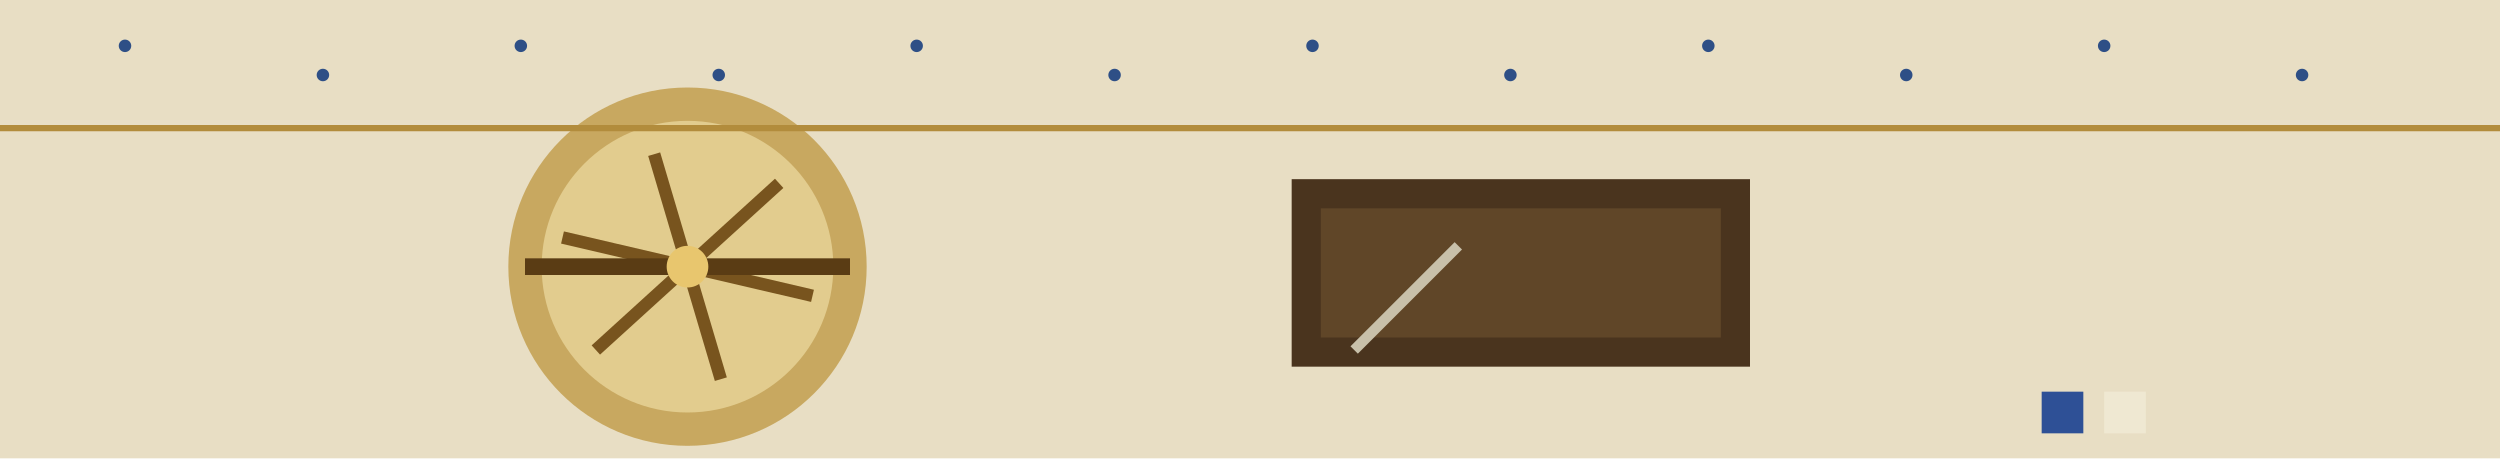
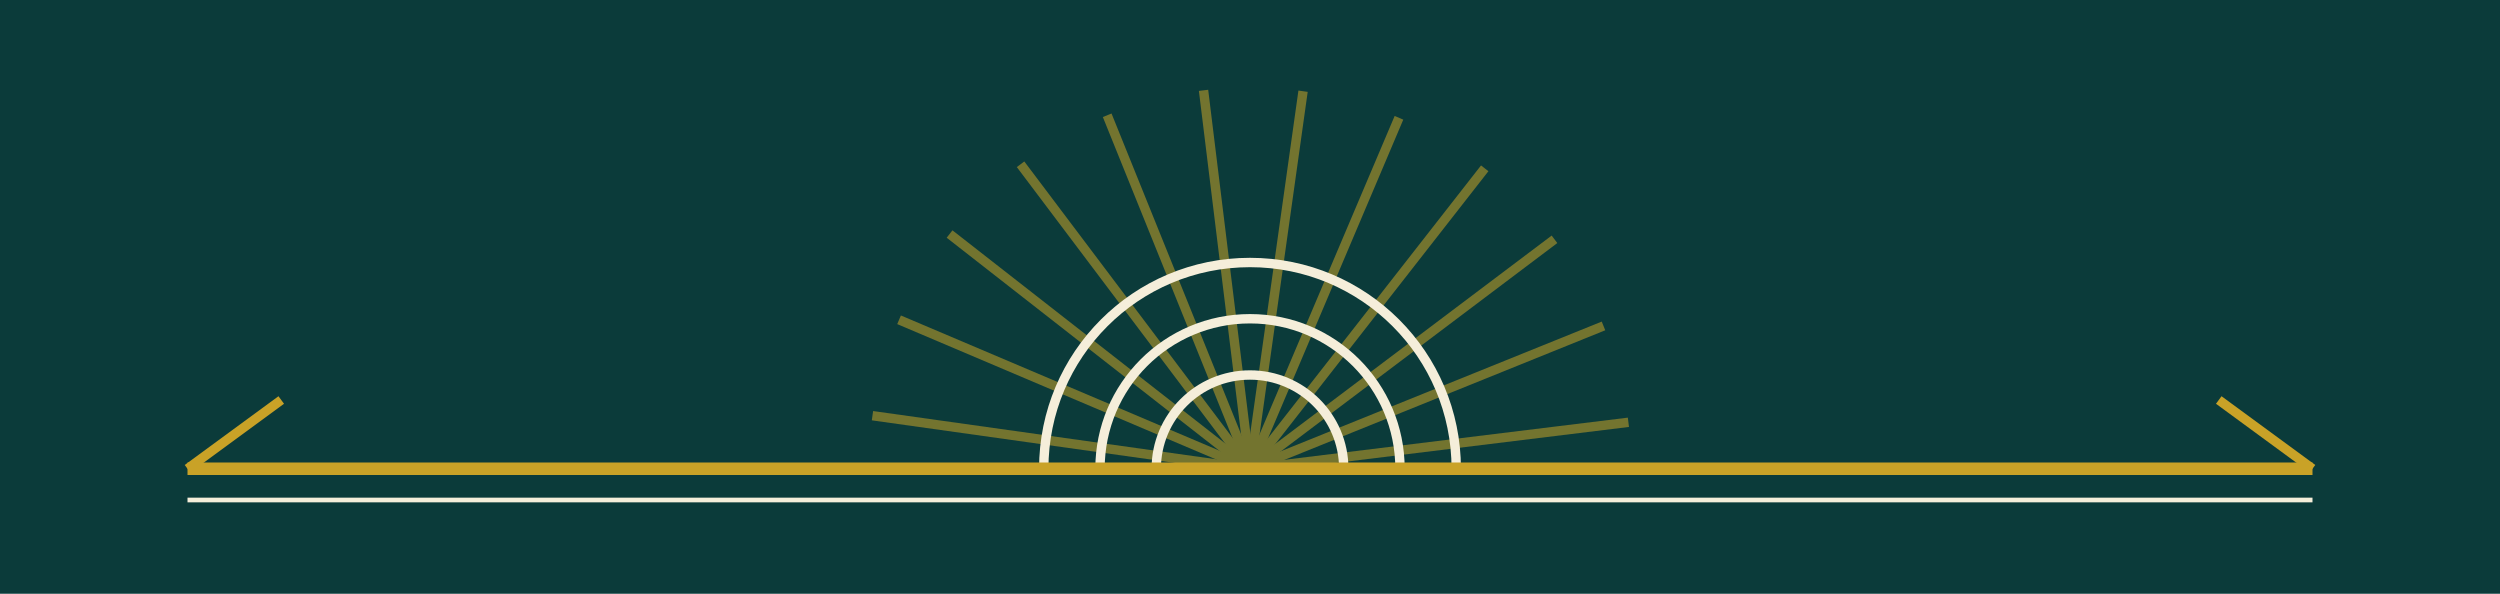
- <svg xmlns="http://www.w3.org/2000/svg" viewBox="0 0 1200 220" width="100%" role="img" aria-label="Astrolabe bench scene">
-   <rect width="1200" height="220" fill="#e8dec4" />
-   <g id="sky-stars">
-     <circle cx="60" cy="22" r="3" fill="#2e4f86">
-       <animate attributeName="opacity" values="0.25;1;0.25" dur="2s" repeatCount="indefinite" />
-     </circle>
-     <circle cx="155" cy="36" r="3" fill="#2e4f86">
-       <animate attributeName="opacity" values="0.25;1;0.25" dur="3s" repeatCount="indefinite" />
-     </circle>
-     <circle cx="250" cy="22" r="3" fill="#2e4f86">
-       <animate attributeName="opacity" values="0.25;1;0.25" dur="4s" repeatCount="indefinite" />
-     </circle>
-     <circle cx="345" cy="36" r="3" fill="#2e4f86">
-       <animate attributeName="opacity" values="0.25;1;0.25" dur="2s" repeatCount="indefinite" />
-     </circle>
-     <circle cx="440" cy="22" r="3" fill="#2e4f86">
-       <animate attributeName="opacity" values="0.25;1;0.25" dur="3s" repeatCount="indefinite" />
-     </circle>
-     <circle cx="535" cy="36" r="3" fill="#2e4f86">
-       <animate attributeName="opacity" values="0.25;1;0.25" dur="4s" repeatCount="indefinite" />
-     </circle>
-     <circle cx="630" cy="22" r="3" fill="#2e4f86">
-       <animate attributeName="opacity" values="0.25;1;0.25" dur="2s" repeatCount="indefinite" />
-     </circle>
-     <circle cx="725" cy="36" r="3" fill="#2e4f86">
-       <animate attributeName="opacity" values="0.25;1;0.25" dur="3s" repeatCount="indefinite" />
-     </circle>
-     <circle cx="820" cy="22" r="3" fill="#2e4f86">
-       <animate attributeName="opacity" values="0.25;1;0.25" dur="4s" repeatCount="indefinite" />
-     </circle>
-     <circle cx="915" cy="36" r="3" fill="#2e4f86">
-       <animate attributeName="opacity" values="0.25;1;0.25" dur="2s" repeatCount="indefinite" />
-     </circle>
-     <circle cx="1010" cy="22" r="3" fill="#2e4f86">
-       <animate attributeName="opacity" values="0.25;1;0.25" dur="3s" repeatCount="indefinite" />
-     </circle>
-     <circle cx="1105" cy="36" r="3" fill="#2e4f86">
-       <animate attributeName="opacity" values="0.25;1;0.25" dur="4s" repeatCount="indefinite" />
-     </circle>
+ <svg xmlns="http://www.w3.org/2000/svg" width="800" height="190" viewBox="0 0 800 190">
+   <rect width="800" height="190" fill="#0b3b3a" />
+   <g opacity="0.55">
+     <line x1="400" y1="150" x2="400" y2="28" stroke="#c9a227" stroke-width="3" transform="rotate(-82 400 150)" />
+     <line x1="400" y1="150" x2="400" y2="28" stroke="#c9a227" stroke-width="3" transform="rotate(-67 400 150)" />
+     <line x1="400" y1="150" x2="400" y2="28" stroke="#c9a227" stroke-width="3" transform="rotate(-52 400 150)" />
+     <line x1="400" y1="150" x2="400" y2="28" stroke="#c9a227" stroke-width="3" transform="rotate(-37 400 150)" />
+     <line x1="400" y1="150" x2="400" y2="28" stroke="#c9a227" stroke-width="3" transform="rotate(-22 400 150)" />
+     <line x1="400" y1="150" x2="400" y2="28" stroke="#c9a227" stroke-width="3" transform="rotate(-7 400 150)" />
+     <line x1="400" y1="150" x2="400" y2="28" stroke="#c9a227" stroke-width="3" transform="rotate(8 400 150)" />
+     <line x1="400" y1="150" x2="400" y2="28" stroke="#c9a227" stroke-width="3" transform="rotate(23 400 150)" />
+     <line x1="400" y1="150" x2="400" y2="28" stroke="#c9a227" stroke-width="3" transform="rotate(38 400 150)" />
+     <line x1="400" y1="150" x2="400" y2="28" stroke="#c9a227" stroke-width="3" transform="rotate(53 400 150)" />
+     <line x1="400" y1="150" x2="400" y2="28" stroke="#c9a227" stroke-width="3" transform="rotate(68 400 150)" />
+     <line x1="400" y1="150" x2="400" y2="28" stroke="#c9a227" stroke-width="3" transform="rotate(83 400 150)" />
  </g>
-   <circle cx="330" cy="128" r="86" fill="#c8a860" />
-   <circle cx="330" cy="128" r="70" fill="#e2cc8e" />
-   <g id="rete">
-     <animateTransform attributeName="transform" type="rotate" values="0 330 128;24 330 128;24 330 128;48 330 128;48 330 128;0 330 128" dur="12s" repeatCount="indefinite" />
-     <line x1="330" y1="128" x2="390" y2="142" stroke="#78541e" stroke-width="6" />
-     <line x1="330" y1="128" x2="346" y2="182" stroke="#78541e" stroke-width="6" />
-     <line x1="330" y1="128" x2="286" y2="168" stroke="#78541e" stroke-width="6" />
-     <line x1="330" y1="128" x2="270" y2="114" stroke="#78541e" stroke-width="6" />
-     <line x1="330" y1="128" x2="314" y2="74" stroke="#78541e" stroke-width="6" />
-     <line x1="330" y1="128" x2="374" y2="88" stroke="#78541e" stroke-width="6" />
-   </g>
-   <g id="rule-sweep">
-     <animateTransform attributeName="transform" type="rotate" values="-30 330 128;30 330 128;-30 330 128" dur="16s" repeatCount="indefinite" />
-     <rect x="252" y="124" width="156" height="8" fill="#5a3c14" />
-   </g>
-   <circle cx="330" cy="128" r="10" fill="#e8c66e" />
-   <rect x="620" y="86" width="220" height="90" fill="#4a341e" />
-   <rect x="634" y="100" width="192" height="62" fill="#604628" />
-   <g id="stylus">
-     <animateTransform attributeName="transform" type="translate" values="0 0;150 0;0 0" dur="9s" repeatCount="indefinite" />
-     <line x1="650" y1="168" x2="700" y2="118" stroke="#c8c0aa" stroke-width="5" />
-   </g>
-   <g id="tessera-slide">
-     <animateTransform attributeName="transform" type="translate" values="0 0;60 0;0 0" dur="13s" repeatCount="indefinite" />
-     <rect x="980" y="188" width="20" height="20" fill="#2e5096" />
-     <rect x="1010" y="188" width="20" height="20" fill="#efe8d2" />
-   </g>
-   <rect x="0" y="60" width="1200" height="3" fill="#b28c3c" />
+   <path d="M370 150 A30 30 0 0 1 430 150" fill="none" stroke="#f5eeda" stroke-width="3">
+     <animate attributeName="opacity" values="0.25;1;0.25" dur="2.4s" begin="0.0s" repeatCount="indefinite" />
+   </path>
+   <path d="M352 150 A48 48 0 0 1 448 150" fill="none" stroke="#f5eeda" stroke-width="3">
+     <animate attributeName="opacity" values="0.25;1;0.25" dur="2.4s" begin="0.4s" repeatCount="indefinite" />
+   </path>
+   <path d="M334 150 A66 66 0 0 1 466 150" fill="none" stroke="#f5eeda" stroke-width="3">
+     <animate attributeName="opacity" values="0.25;1;0.25" dur="2.4s" begin="0.8s" repeatCount="indefinite" />
+   </path>
+   <line x1="60" y1="150" x2="740" y2="150" stroke="#c9a227" stroke-width="4" />
+   <line x1="60" y1="160" x2="740" y2="160" stroke="#f5eeda" stroke-width="1.5" />
+   <path d="M60 150 l30 -22 M740 150 l-30 -22" stroke="#c9a227" stroke-width="3" />
</svg>
